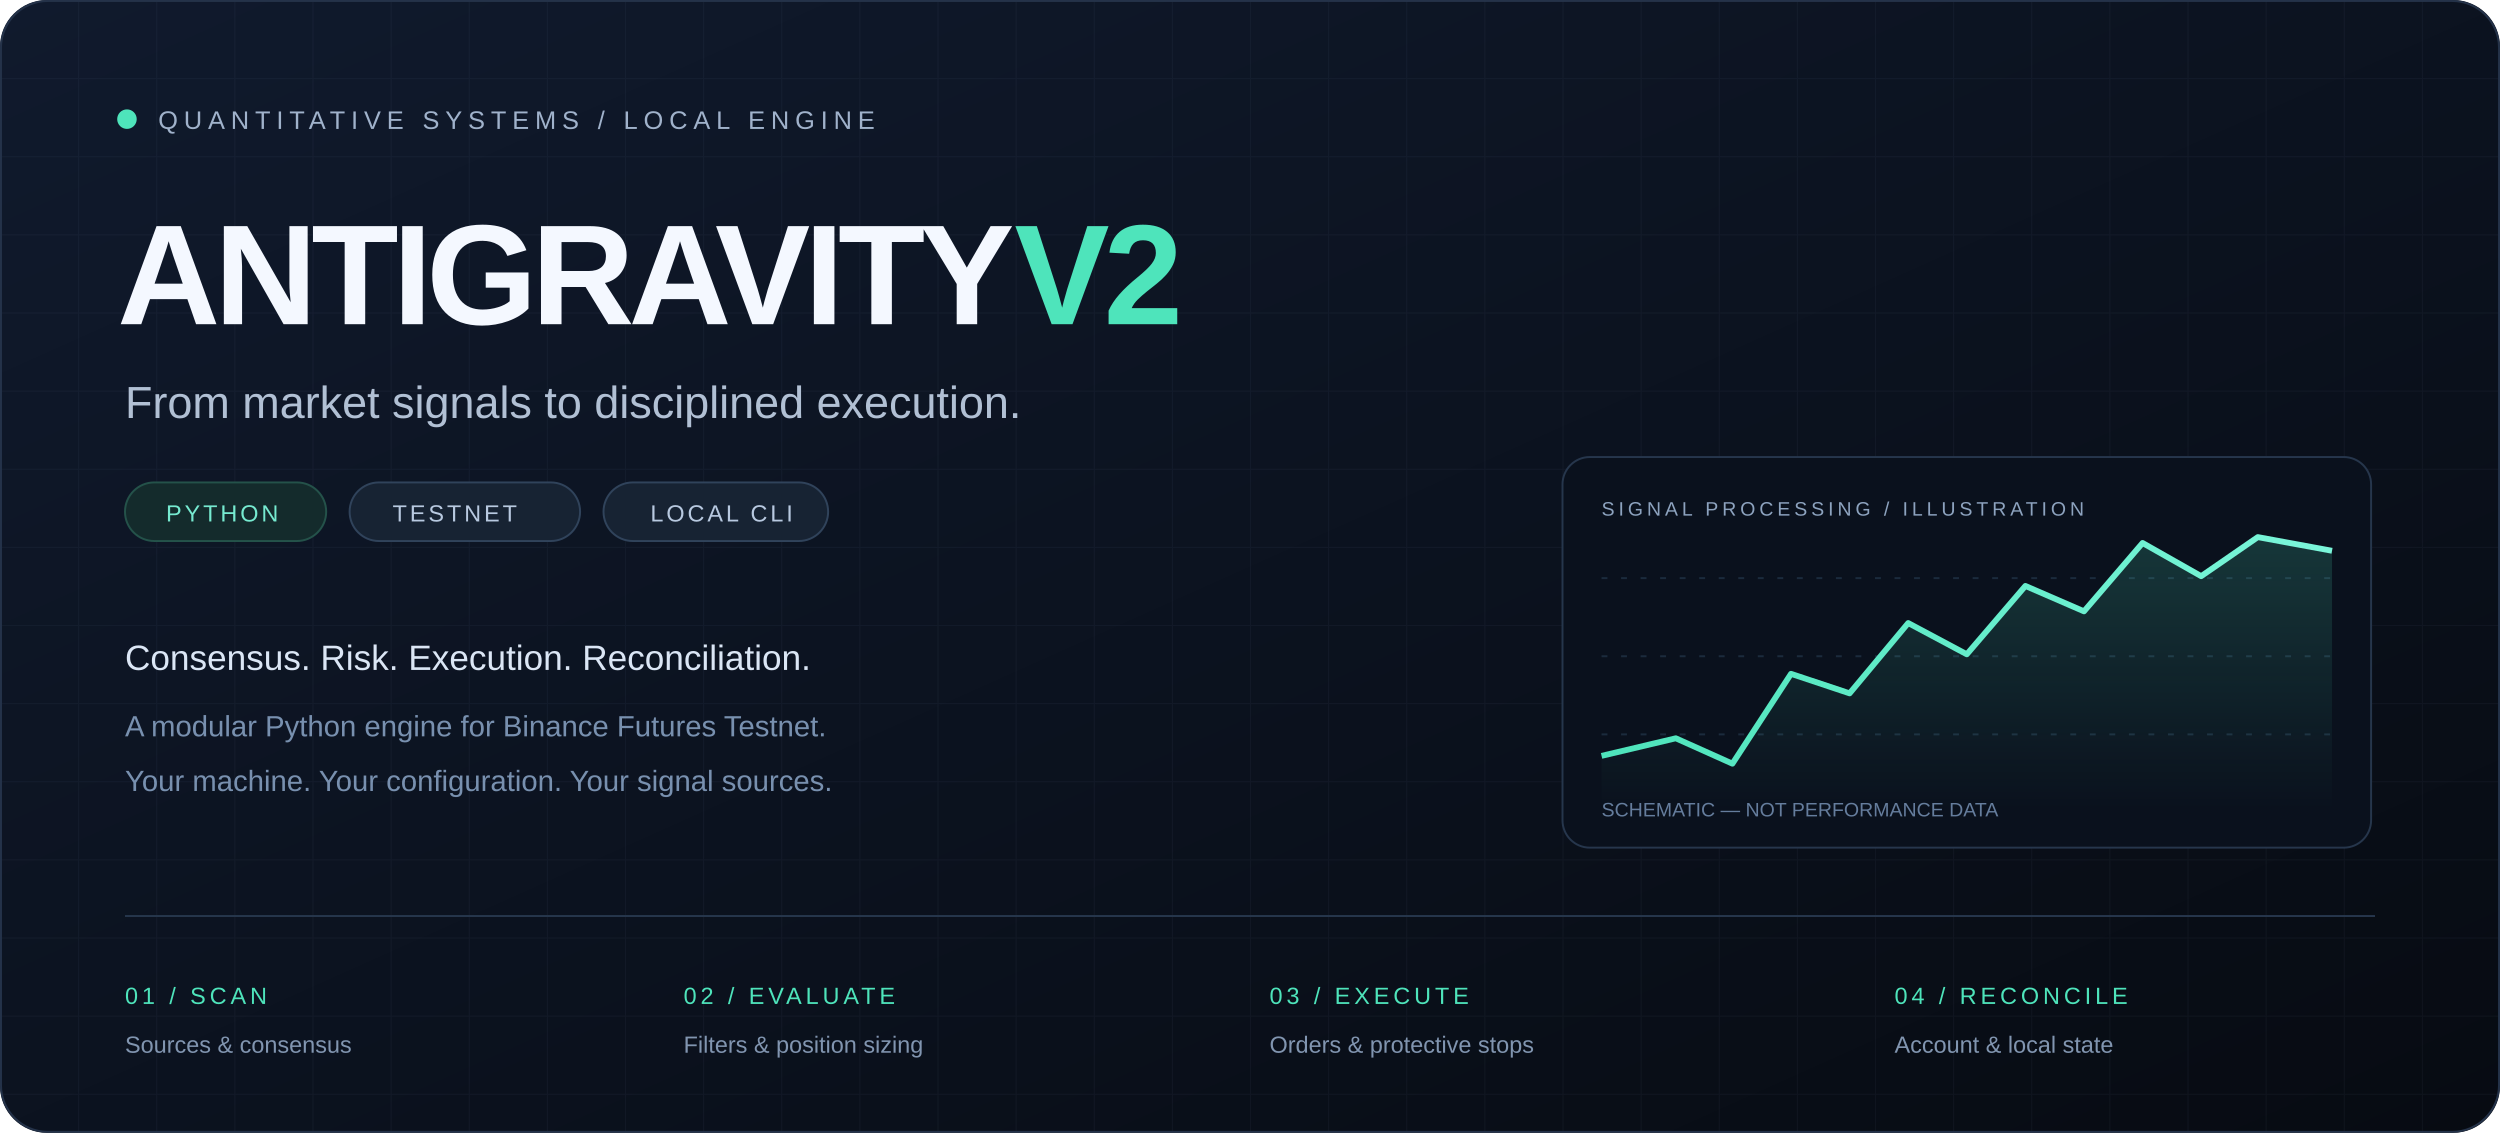
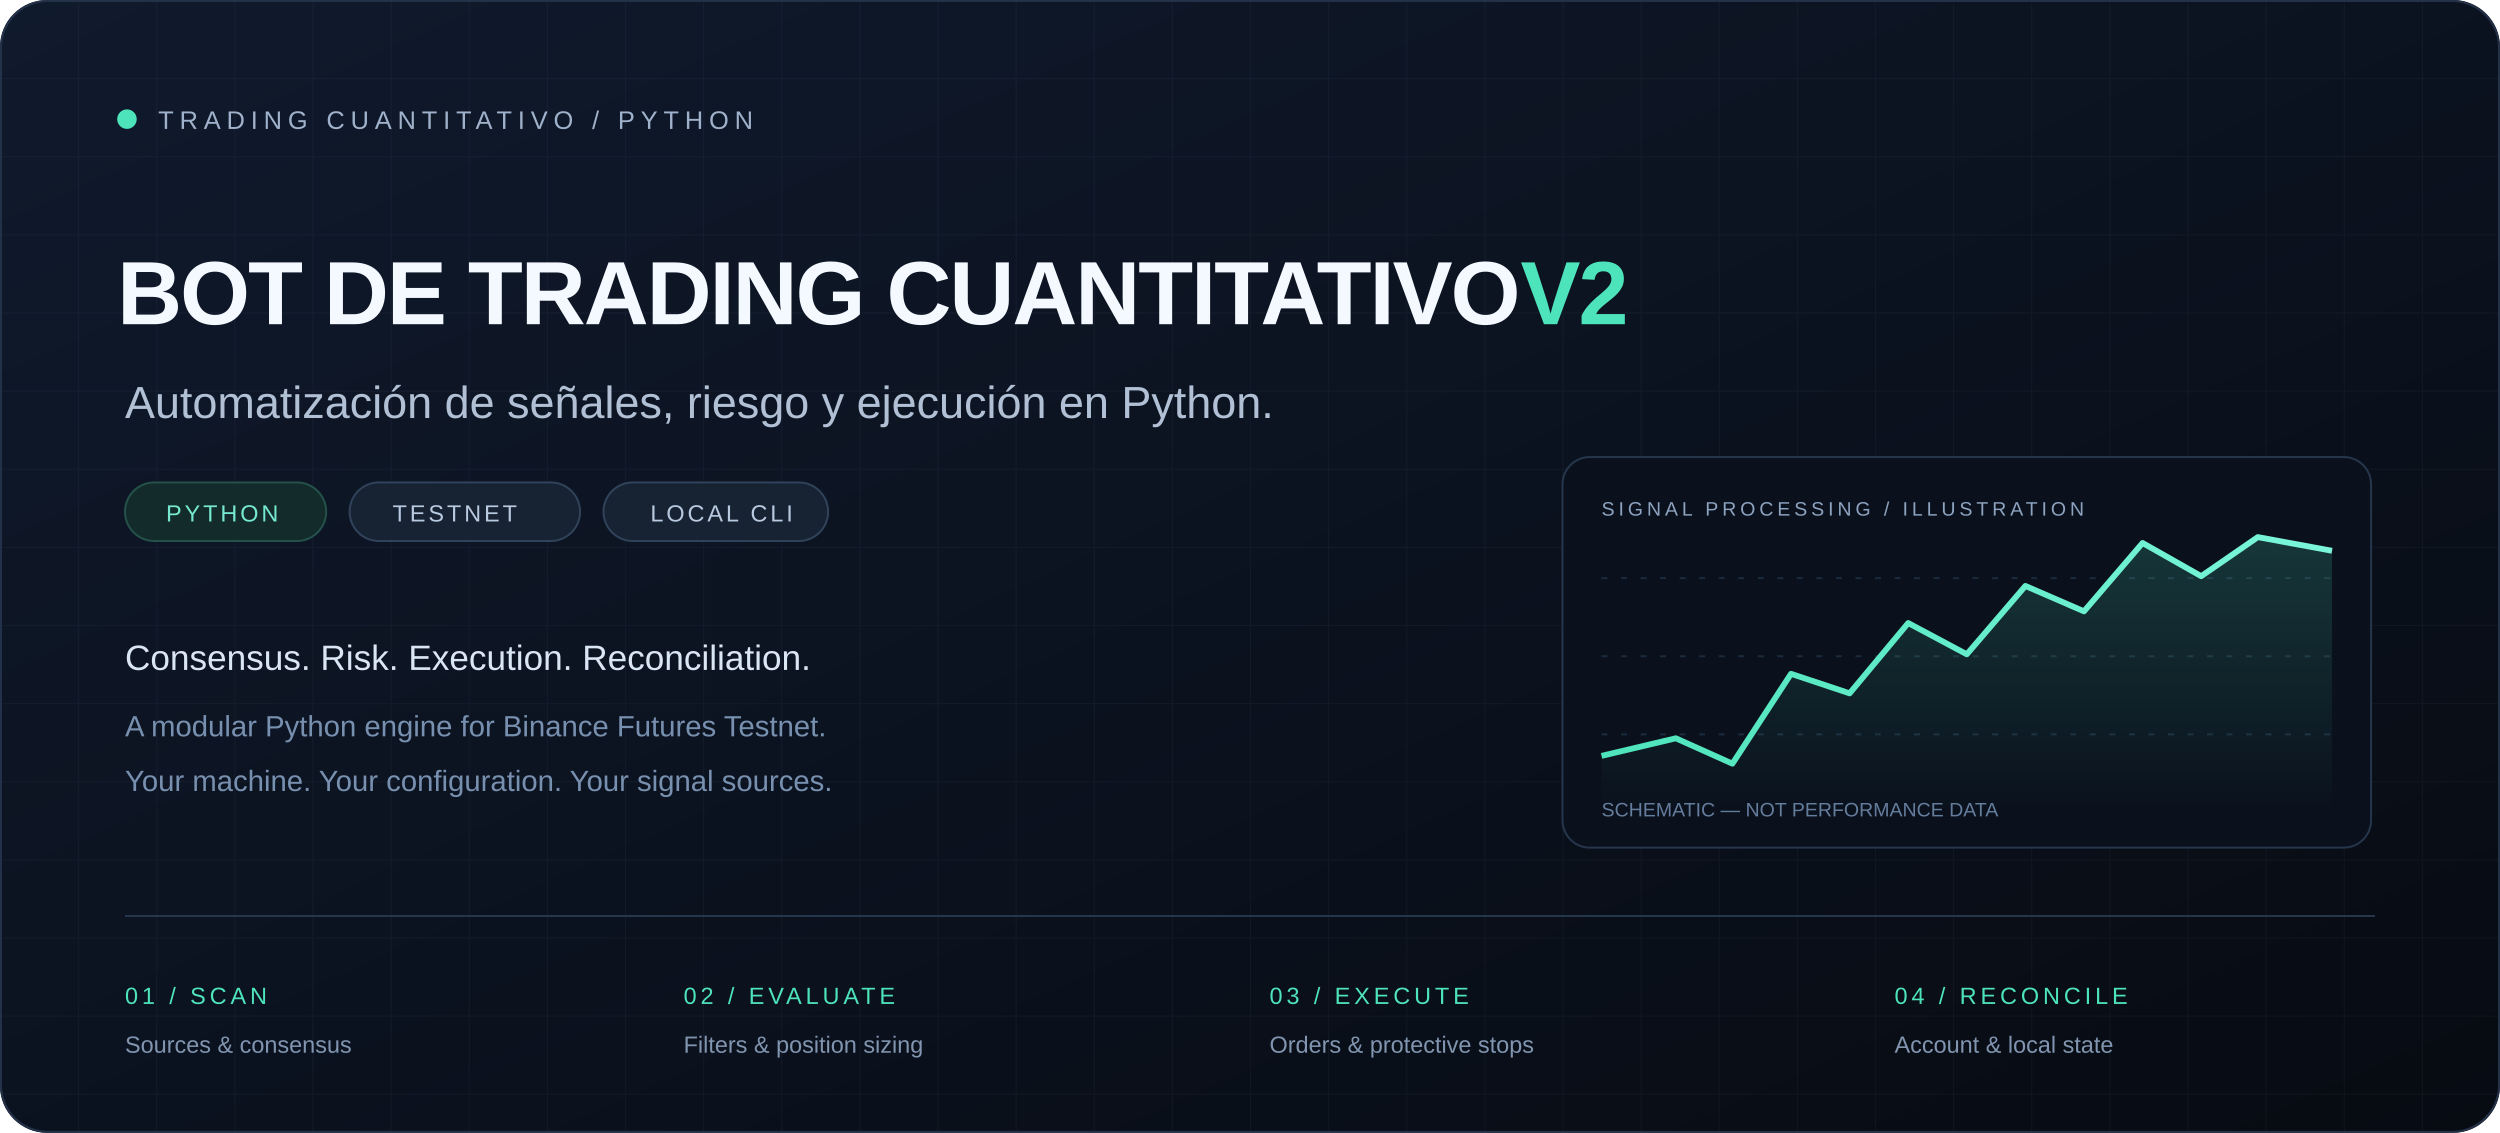
- <svg xmlns="http://www.w3.org/2000/svg" width="1280" height="580" viewBox="0 0 1280 580" role="img" aria-label="Antigravity V2 — Local quantitative trading engine">
+ <svg xmlns="http://www.w3.org/2000/svg" width="1280" height="580" viewBox="0 0 1280 580" role="img" aria-label="Bot de Trading Cuantitativo V2">
  <defs>
    <linearGradient id="bg" x2="1" y2="1">
      <stop stop-color="#101a2d" />
      <stop offset="1" stop-color="#070b12" />
    </linearGradient>
    <linearGradient id="line" x2="1">
      <stop stop-color="#4ee4bb" />
      <stop offset="1" stop-color="#7bf6da" />
    </linearGradient>
    <linearGradient id="area" x2="0" y2="1">
      <stop stop-color="#4ee4bb" stop-opacity=".18" />
      <stop offset="1" stop-color="#4ee4bb" stop-opacity="0" />
    </linearGradient>
    <pattern id="grid" width="40" height="40" patternUnits="userSpaceOnUse">
      <path d="M40 0H0V40" fill="none" stroke="#adc4e2" stroke-opacity=".045" />
    </pattern>
  </defs>
  <rect width="1280" height="580" rx="24" fill="url(#bg)" />
  <rect width="1280" height="580" rx="24" fill="url(#grid)" />
  <rect x=".5" y=".5" width="1279" height="579" rx="24" fill="none" stroke="#243249" />
  <g font-family="Arial,Helvetica,sans-serif">
    <circle cx="65" cy="61" r="5" fill="#4ee4bb" />
-     <text x="81" y="66" fill="#a0b2cb" font-size="13" letter-spacing="3">QUANTITATIVE SYSTEMS / LOCAL ENGINE</text>
-     <text x="60" y="166" fill="#f4f8ff" font-size="73" font-weight="800" letter-spacing="-3">ANTIGRAVITY<tspan fill="#4ee4bb"> V2</tspan>
+     <text x="81" y="66" fill="#a0b2cb" font-size="13" letter-spacing="3">TRADING CUANTITATIVO / PYTHON</text>
+     <text x="60" y="166" fill="#f4f8ff" font-size="46" font-weight="800" letter-spacing="-1">BOT DE TRADING CUANTITATIVO<tspan fill="#4ee4bb"> V2</tspan>
    </text>
-     <text x="64" y="214" fill="#b1c0d4" font-size="23">From market signals to disciplined execution.</text>
+     <text x="64" y="214" fill="#b1c0d4" font-size="23">Automatización de señales, riesgo y ejecución en Python.</text>
    <g font-size="12" letter-spacing="1.5">
      <rect x="64" y="247" width="103" height="30" rx="15" fill="#142b2c" stroke="#24524a" />
      <text x="85" y="267" fill="#76ead0">PYTHON</text>
      <rect x="179" y="247" width="118" height="30" rx="15" fill="#172333" stroke="#30435b" />
      <text x="201" y="267" fill="#b8c9e0">TESTNET</text>
      <rect x="309" y="247" width="115" height="30" rx="15" fill="#172333" stroke="#30435b" />
      <text x="333" y="267" fill="#b8c9e0">LOCAL CLI</text>
    </g>
    <g transform="translate(800 234)">
      <rect width="414" height="200" rx="14" fill="#0a111d" stroke="#26364c" />
      <text x="20" y="30" fill="#8da3bf" font-size="10" letter-spacing="2">SIGNAL PROCESSING / ILLUSTRATION</text>
      <path d="M20 62H394M20 102H394M20 142H394" stroke="#1b2b3d" stroke-dasharray="3 7" />
      <path d="M20 153L58 144L87 157L117 111L147 121L177 85L207 101L237 66L267 79L297 44L327 61L356 41L394 48V180H20Z" fill="url(#area)" />
      <path d="M20 153L58 144L87 157L117 111L147 121L177 85L207 101L237 66L267 79L297 44L327 61L356 41L394 48" fill="none" stroke="url(#line)" stroke-width="3" stroke-linejoin="round" />
      <text x="20" y="184" fill="#657d9d" font-size="10">SCHEMATIC — NOT PERFORMANCE DATA</text>
    </g>
    <text x="64" y="343" fill="#dbe6f5" font-size="18">Consensus. Risk. Execution. Reconciliation.</text>
    <text x="64" y="377" fill="#7890af" font-size="15">A modular Python engine for Binance Futures Testnet.</text>
    <text x="64" y="405" fill="#7890af" font-size="15">Your machine. Your configuration. Your signal sources.</text>
    <path d="M64 469H1216" stroke="#26364c" />
    <text x="64" y="514" fill="#4ee4bb" font-size="12" letter-spacing="2">01 / SCAN</text>
    <text x="350" y="514" fill="#4ee4bb" font-size="12" letter-spacing="2">02 / EVALUATE</text>
    <text x="650" y="514" fill="#4ee4bb" font-size="12" letter-spacing="2">03 / EXECUTE</text>
    <text x="970" y="514" fill="#4ee4bb" font-size="12" letter-spacing="2">04 / RECONCILE</text>
    <text x="64" y="539" fill="#8195b0" font-size="12">Sources &amp; consensus</text>
    <text x="350" y="539" fill="#8195b0" font-size="12">Filters &amp; position sizing</text>
    <text x="650" y="539" fill="#8195b0" font-size="12">Orders &amp; protective stops</text>
    <text x="970" y="539" fill="#8195b0" font-size="12">Account &amp; local state</text>
  </g>
</svg>
